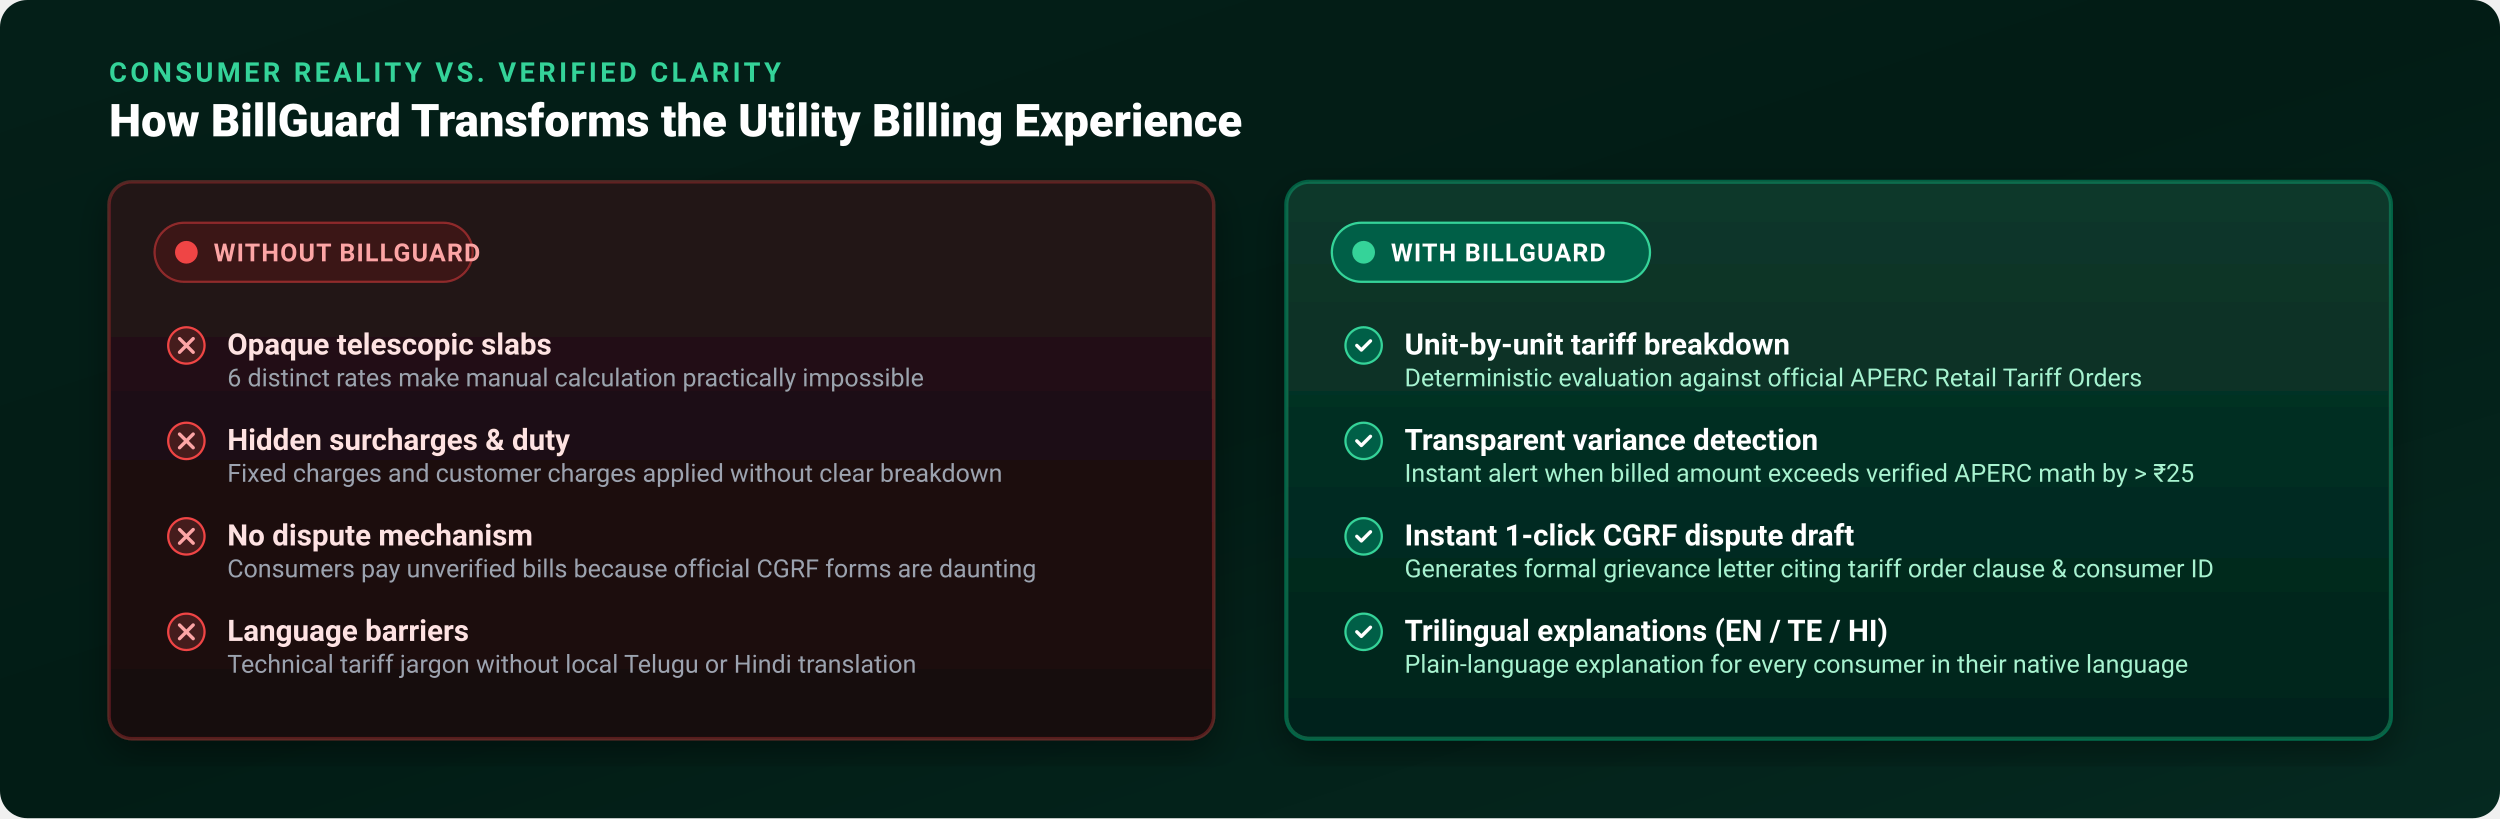
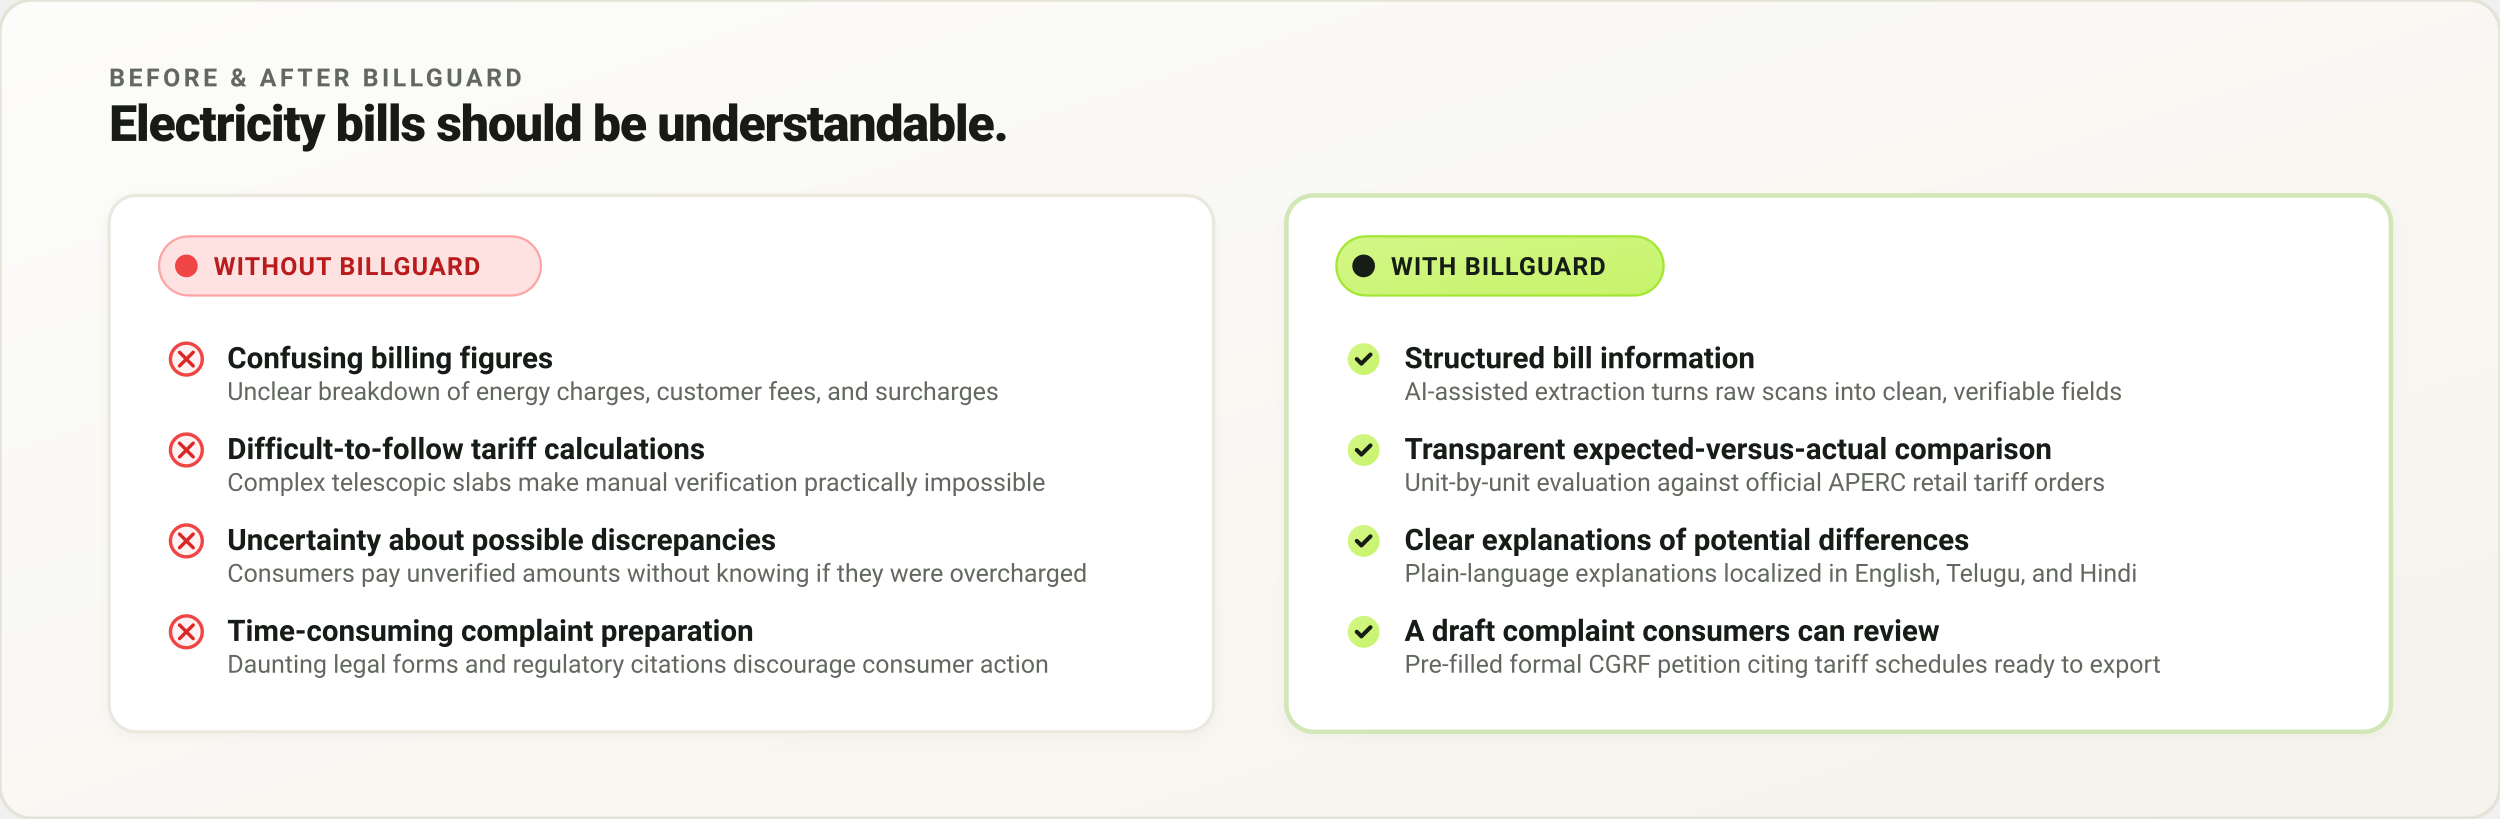
- <svg xmlns="http://www.w3.org/2000/svg" viewBox="0 0 1100 360" width="100%" height="auto" style="border-radius: 12px; font-family: -apple-system, BlinkMacSystemFont, 'Segoe UI', Roboto, Helvetica, Arial, sans-serif;">
+ <svg xmlns="http://www.w3.org/2000/svg" viewBox="0 0 1100 360" width="100%" height="auto" style="border-radius: 14px; font-family: -apple-system, BlinkMacSystemFont, 'Segoe UI', Roboto, Helvetica, Arial, sans-serif;">
  <defs>
-     <linearGradient id="compBg" x1="0%" y1="0%" x2="100%" y2="100%">
-       <stop offset="0%" stop-color="#041F18" />
-       <stop offset="50%" stop-color="#021C15" />
-       <stop offset="100%" stop-color="#052920" />
+     <linearGradient id="compBgGrad" x1="0%" y1="0%" x2="100%" y2="100%">
+       <stop offset="0%" stop-color="#FCFCFA" />
+       <stop offset="100%" stop-color="#F5F3EC" />
    </linearGradient>
-     <linearGradient id="badCardGrad" x1="0%" y1="0%" x2="0%" y2="100%">
-       <stop offset="0%" stop-color="#241416" />
-       <stop offset="100%" stop-color="#180B0D" />
+     <linearGradient id="limeGrad" x1="0%" y1="0%" x2="100%" y2="100%">
+       <stop offset="0%" stop-color="#D4F788" />
+       <stop offset="100%" stop-color="#C6F36A" />
    </linearGradient>
-     <linearGradient id="goodCardGrad" x1="0%" y1="0%" x2="0%" y2="100%">
-       <stop offset="0%" stop-color="#08382B" />
-       <stop offset="100%" stop-color="#04231A" />
+     <linearGradient id="mintGrad" x1="0%" y1="0%" x2="100%" y2="100%">
+       <stop offset="0%" stop-color="#CEF3DA" />
+       <stop offset="100%" stop-color="#B8E8C8" />
    </linearGradient>
-     <filter id="compShadow" x="-5%" y="-5%" width="110%" height="110%">
-       <feDropShadow dx="0" dy="6" stdDeviation="8" flood-color="#000000" flood-opacity="0.4" />
+     <filter id="cardShadow" x="-5%" y="-5%" width="110%" height="115%">
+       <feDropShadow dx="0" dy="6" stdDeviation="10" flood-color="#171A17" flood-opacity="0.05" />
+       <feDropShadow dx="0" dy="2" stdDeviation="3" flood-color="#171A17" flood-opacity="0.03" />
    </filter>
  </defs>
-   <rect width="1100" height="360" rx="12" fill="url(#compBg)" />
-   <g transform="translate(48, 36)">
-     <text x="0" y="0" font-size="12" font-weight="700" fill="#34D399" letter-spacing="1.5">CONSUMER REALITY VS. VERIFIED CLARITY</text>
-     <text x="0" y="24" font-size="20" font-weight="800" fill="#FFFFFF">How BillGuard Transforms the Utility Billing Experience</text>
+   <rect width="1100" height="360" rx="14" fill="url(#compBgGrad)" stroke="#E5E3D8" stroke-width="1.5" />
+   <g transform="translate(48, 38)">
+     <text x="0" y="0" font-size="11" font-weight="700" fill="#62685F" letter-spacing="1.5">BEFORE &amp; AFTER BILLGUARD</text>
+     <text x="0" y="24" font-size="22" font-weight="800" fill="#171A17" letter-spacing="-0.5">Electricity bills should be understandable.</text>
  </g>
-   <g transform="translate(48, 80)" filter="url(#compShadow)">
-     <rect width="486" height="245" rx="10" fill="url(#badCardGrad)" stroke="#EF4444" stroke-opacity="0.3" stroke-width="1.5" />
-     <rect x="20" y="18" width="140" height="26" rx="13" fill="#3B1215" stroke="#EF4444" stroke-opacity="0.5" stroke-width="1" />
+   <g transform="translate(48, 86)" filter="url(#cardShadow)">
+     <rect width="486" height="236" rx="12" fill="#FFFFFF" stroke="#EAE8DF" stroke-width="1.5" />
+     <rect x="22" y="18" width="168" height="26" rx="13" fill="#FEE2E2" stroke="#FCA5A5" stroke-width="1" />
    <circle cx="34" cy="31" r="5" fill="#EF4444" />
-     <text x="46" y="35" font-size="11" font-weight="700" fill="#FCA5A5" letter-spacing="0.5">WITHOUT BILLGUARD</text>
+     <text x="46" y="35" font-size="11" font-weight="700" fill="#B91C1C" letter-spacing="0.5">WITHOUT BILLGUARD</text>
    <g transform="translate(24, 62)">
-       <circle cx="10" cy="10" r="8" fill="#451A1D" stroke="#EF4444" stroke-width="1" />
-       <path d="M 7 7 L 13 13 M 13 7 L 7 13" stroke="#FCA5A5" stroke-width="1.5" stroke-linecap="round" />
-       <text x="28" y="14" font-size="13" font-weight="600" fill="#FEE2E2">Opaque telescopic slabs</text>
-       <text x="28" y="28" font-size="11" fill="#9CA3AF">6 distinct rates make manual calculation practically impossible</text>
-       <circle cx="10" cy="52" r="8" fill="#451A1D" stroke="#EF4444" stroke-width="1" />
-       <path d="M 7 49 L 13 55 M 13 49 L 7 55" stroke="#FCA5A5" stroke-width="1.5" stroke-linecap="round" />
-       <text x="28" y="56" font-size="13" font-weight="600" fill="#FEE2E2">Hidden surcharges &amp; duty</text>
-       <text x="28" y="70" font-size="11" fill="#9CA3AF">Fixed charges and customer charges applied without clear breakdown</text>
-       <circle cx="10" cy="94" r="8" fill="#451A1D" stroke="#EF4444" stroke-width="1" />
-       <path d="M 7 91 L 13 97 M 13 91 L 7 97" stroke="#FCA5A5" stroke-width="1.5" stroke-linecap="round" />
-       <text x="28" y="98" font-size="13" font-weight="600" fill="#FEE2E2">No dispute mechanism</text>
-       <text x="28" y="112" font-size="11" fill="#9CA3AF">Consumers pay unverified bills because official CGRF forms are daunting</text>
-       <circle cx="10" cy="136" r="8" fill="#451A1D" stroke="#EF4444" stroke-width="1" />
-       <path d="M 7 133 L 13 139 M 13 133 L 7 139" stroke="#FCA5A5" stroke-width="1.5" stroke-linecap="round" />
-       <text x="28" y="140" font-size="13" font-weight="600" fill="#FEE2E2">Language barriers</text>
-       <text x="28" y="154" font-size="11" fill="#9CA3AF">Technical tariff jargon without local Telugu or Hindi translation</text>
+       <circle cx="10" cy="10" r="7" fill="#FEF2F2" stroke="#EF4444" stroke-width="1.5" />
+       <path d="M 7 7 L 13 13 M 13 7 L 7 13" stroke="#DC2626" stroke-width="1.5" stroke-linecap="round" />
+       <text x="28" y="14" font-size="13" font-weight="600" fill="#171A17">Confusing billing figures</text>
+       <text x="28" y="28" font-size="11" fill="#62685F">Unclear breakdown of energy charges, customer fees, and surcharges</text>
+       <circle cx="10" cy="50" r="7" fill="#FEF2F2" stroke="#EF4444" stroke-width="1.5" />
+       <path d="M 7 47 L 13 53 M 13 47 L 7 53" stroke="#DC2626" stroke-width="1.5" stroke-linecap="round" />
+       <text x="28" y="54" font-size="13" font-weight="600" fill="#171A17">Difficult-to-follow tariff calculations</text>
+       <text x="28" y="68" font-size="11" fill="#62685F">Complex telescopic slabs make manual verification practically impossible</text>
+       <circle cx="10" cy="90" r="7" fill="#FEF2F2" stroke="#EF4444" stroke-width="1.5" />
+       <path d="M 7 87 L 13 93 M 13 87 L 7 93" stroke="#DC2626" stroke-width="1.5" stroke-linecap="round" />
+       <text x="28" y="94" font-size="13" font-weight="600" fill="#171A17">Uncertainty about possible discrepancies</text>
+       <text x="28" y="108" font-size="11" fill="#62685F">Consumers pay unverified amounts without knowing if they were overcharged</text>
+       <circle cx="10" cy="130" r="7" fill="#FEF2F2" stroke="#EF4444" stroke-width="1.5" />
+       <path d="M 7 127 L 13 133 M 13 127 L 7 133" stroke="#DC2626" stroke-width="1.5" stroke-linecap="round" />
+       <text x="28" y="134" font-size="13" font-weight="600" fill="#171A17">Time-consuming complaint preparation</text>
+       <text x="28" y="148" font-size="11" fill="#62685F">Daunting legal forms and regulatory citations discourage consumer action</text>
    </g>
  </g>
-   <g transform="translate(566, 80)" filter="url(#compShadow)">
-     <rect width="486" height="245" rx="10" fill="url(#goodCardGrad)" stroke="#10B981" stroke-opacity="0.4" stroke-width="1.8" />
-     <rect x="20" y="18" width="140" height="26" rx="13" fill="#065F46" stroke="#34D399" stroke-width="1" />
-     <circle cx="34" cy="31" r="5" fill="#34D399" />
-     <text x="46" y="35" font-size="11" font-weight="700" fill="#FFFFFF" letter-spacing="0.5">WITH BILLGUARD</text>
+   <g transform="translate(566, 86)" filter="url(#cardShadow)">
+     <rect width="486" height="236" rx="12" fill="#FFFFFF" stroke="#D1E7B7" stroke-width="2" />
+     <rect x="22" y="18" width="144" height="26" rx="13" fill="url(#limeGrad)" stroke="#A3E635" stroke-width="1" />
+     <circle cx="34" cy="31" r="5" fill="#171A17" />
+     <text x="46" y="35" font-size="11" font-weight="700" fill="#171A17" letter-spacing="0.5">WITH BILLGUARD</text>
    <g transform="translate(24, 62)">
-       <circle cx="10" cy="10" r="8" fill="#065F46" stroke="#34D399" stroke-width="1" />
-       <path d="M 7 10 L 9 12 L 13 8" fill="none" stroke="#FFFFFF" stroke-width="1.5" stroke-linecap="round" stroke-linejoin="round" />
-       <text x="28" y="14" font-size="13" font-weight="600" fill="#FFFFFF">Unit-by-unit tariff breakdown</text>
-       <text x="28" y="28" font-size="11" fill="#A7F3D0">Deterministic evaluation against official APERC Retail Tariff Orders</text>
-       <circle cx="10" cy="52" r="8" fill="#065F46" stroke="#34D399" stroke-width="1" />
-       <path d="M 7 52 L 9 54 L 13 50" fill="none" stroke="#FFFFFF" stroke-width="1.5" stroke-linecap="round" stroke-linejoin="round" />
-       <text x="28" y="56" font-size="13" font-weight="600" fill="#FFFFFF">Transparent variance detection</text>
-       <text x="28" y="70" font-size="11" fill="#A7F3D0">Instant alert when billed amount exceeds verified APERC math by &gt; ₹25</text>
-       <circle cx="10" cy="94" r="8" fill="#065F46" stroke="#34D399" stroke-width="1" />
-       <path d="M 7 94 L 9 96 L 13 92" fill="none" stroke="#FFFFFF" stroke-width="1.5" stroke-linecap="round" stroke-linejoin="round" />
-       <text x="28" y="98" font-size="13" font-weight="600" fill="#FFFFFF">Instant 1-click CGRF dispute draft</text>
-       <text x="28" y="112" font-size="11" fill="#A7F3D0">Generates formal grievance letter citing tariff order clause &amp; consumer ID</text>
-       <circle cx="10" cy="136" r="8" fill="#065F46" stroke="#34D399" stroke-width="1" />
-       <path d="M 7 136 L 9 138 L 13 134" fill="none" stroke="#FFFFFF" stroke-width="1.5" stroke-linecap="round" stroke-linejoin="round" />
-       <text x="28" y="140" font-size="13" font-weight="600" fill="#FFFFFF">Trilingual explanations (EN / TE / HI)</text>
-       <text x="28" y="154" font-size="11" fill="#A7F3D0">Plain-language explanation for every consumer in their native language</text>
+       <circle cx="10" cy="10" r="7" fill="url(#limeGrad)" />
+       <path d="M 7 10 L 9 12 L 13 8" fill="none" stroke="#171A17" stroke-width="1.8" stroke-linecap="round" stroke-linejoin="round" />
+       <text x="28" y="14" font-size="13" font-weight="700" fill="#171A17">Structured bill information</text>
+       <text x="28" y="28" font-size="11" fill="#62685F">AI-assisted extraction turns raw scans into clean, verifiable fields</text>
+       <circle cx="10" cy="50" r="7" fill="url(#limeGrad)" />
+       <path d="M 7 50 L 9 52 L 13 48" fill="none" stroke="#171A17" stroke-width="1.8" stroke-linecap="round" stroke-linejoin="round" />
+       <text x="28" y="54" font-size="13" font-weight="700" fill="#171A17">Transparent expected-versus-actual comparison</text>
+       <text x="28" y="68" font-size="11" fill="#62685F">Unit-by-unit evaluation against official APERC retail tariff orders</text>
+       <circle cx="10" cy="90" r="7" fill="url(#limeGrad)" />
+       <path d="M 7 90 L 9 92 L 13 88" fill="none" stroke="#171A17" stroke-width="1.8" stroke-linecap="round" stroke-linejoin="round" />
+       <text x="28" y="94" font-size="13" font-weight="700" fill="#171A17">Clear explanations of potential differences</text>
+       <text x="28" y="108" font-size="11" fill="#62685F">Plain-language explanations localized in English, Telugu, and Hindi</text>
+       <circle cx="10" cy="130" r="7" fill="url(#limeGrad)" />
+       <path d="M 7 130 L 9 132 L 13 128" fill="none" stroke="#171A17" stroke-width="1.8" stroke-linecap="round" stroke-linejoin="round" />
+       <text x="28" y="134" font-size="13" font-weight="700" fill="#171A17">A draft complaint consumers can review</text>
+       <text x="28" y="148" font-size="11" fill="#62685F">Pre-filled formal CGRF petition citing tariff schedules ready to export</text>
    </g>
  </g>
</svg>
